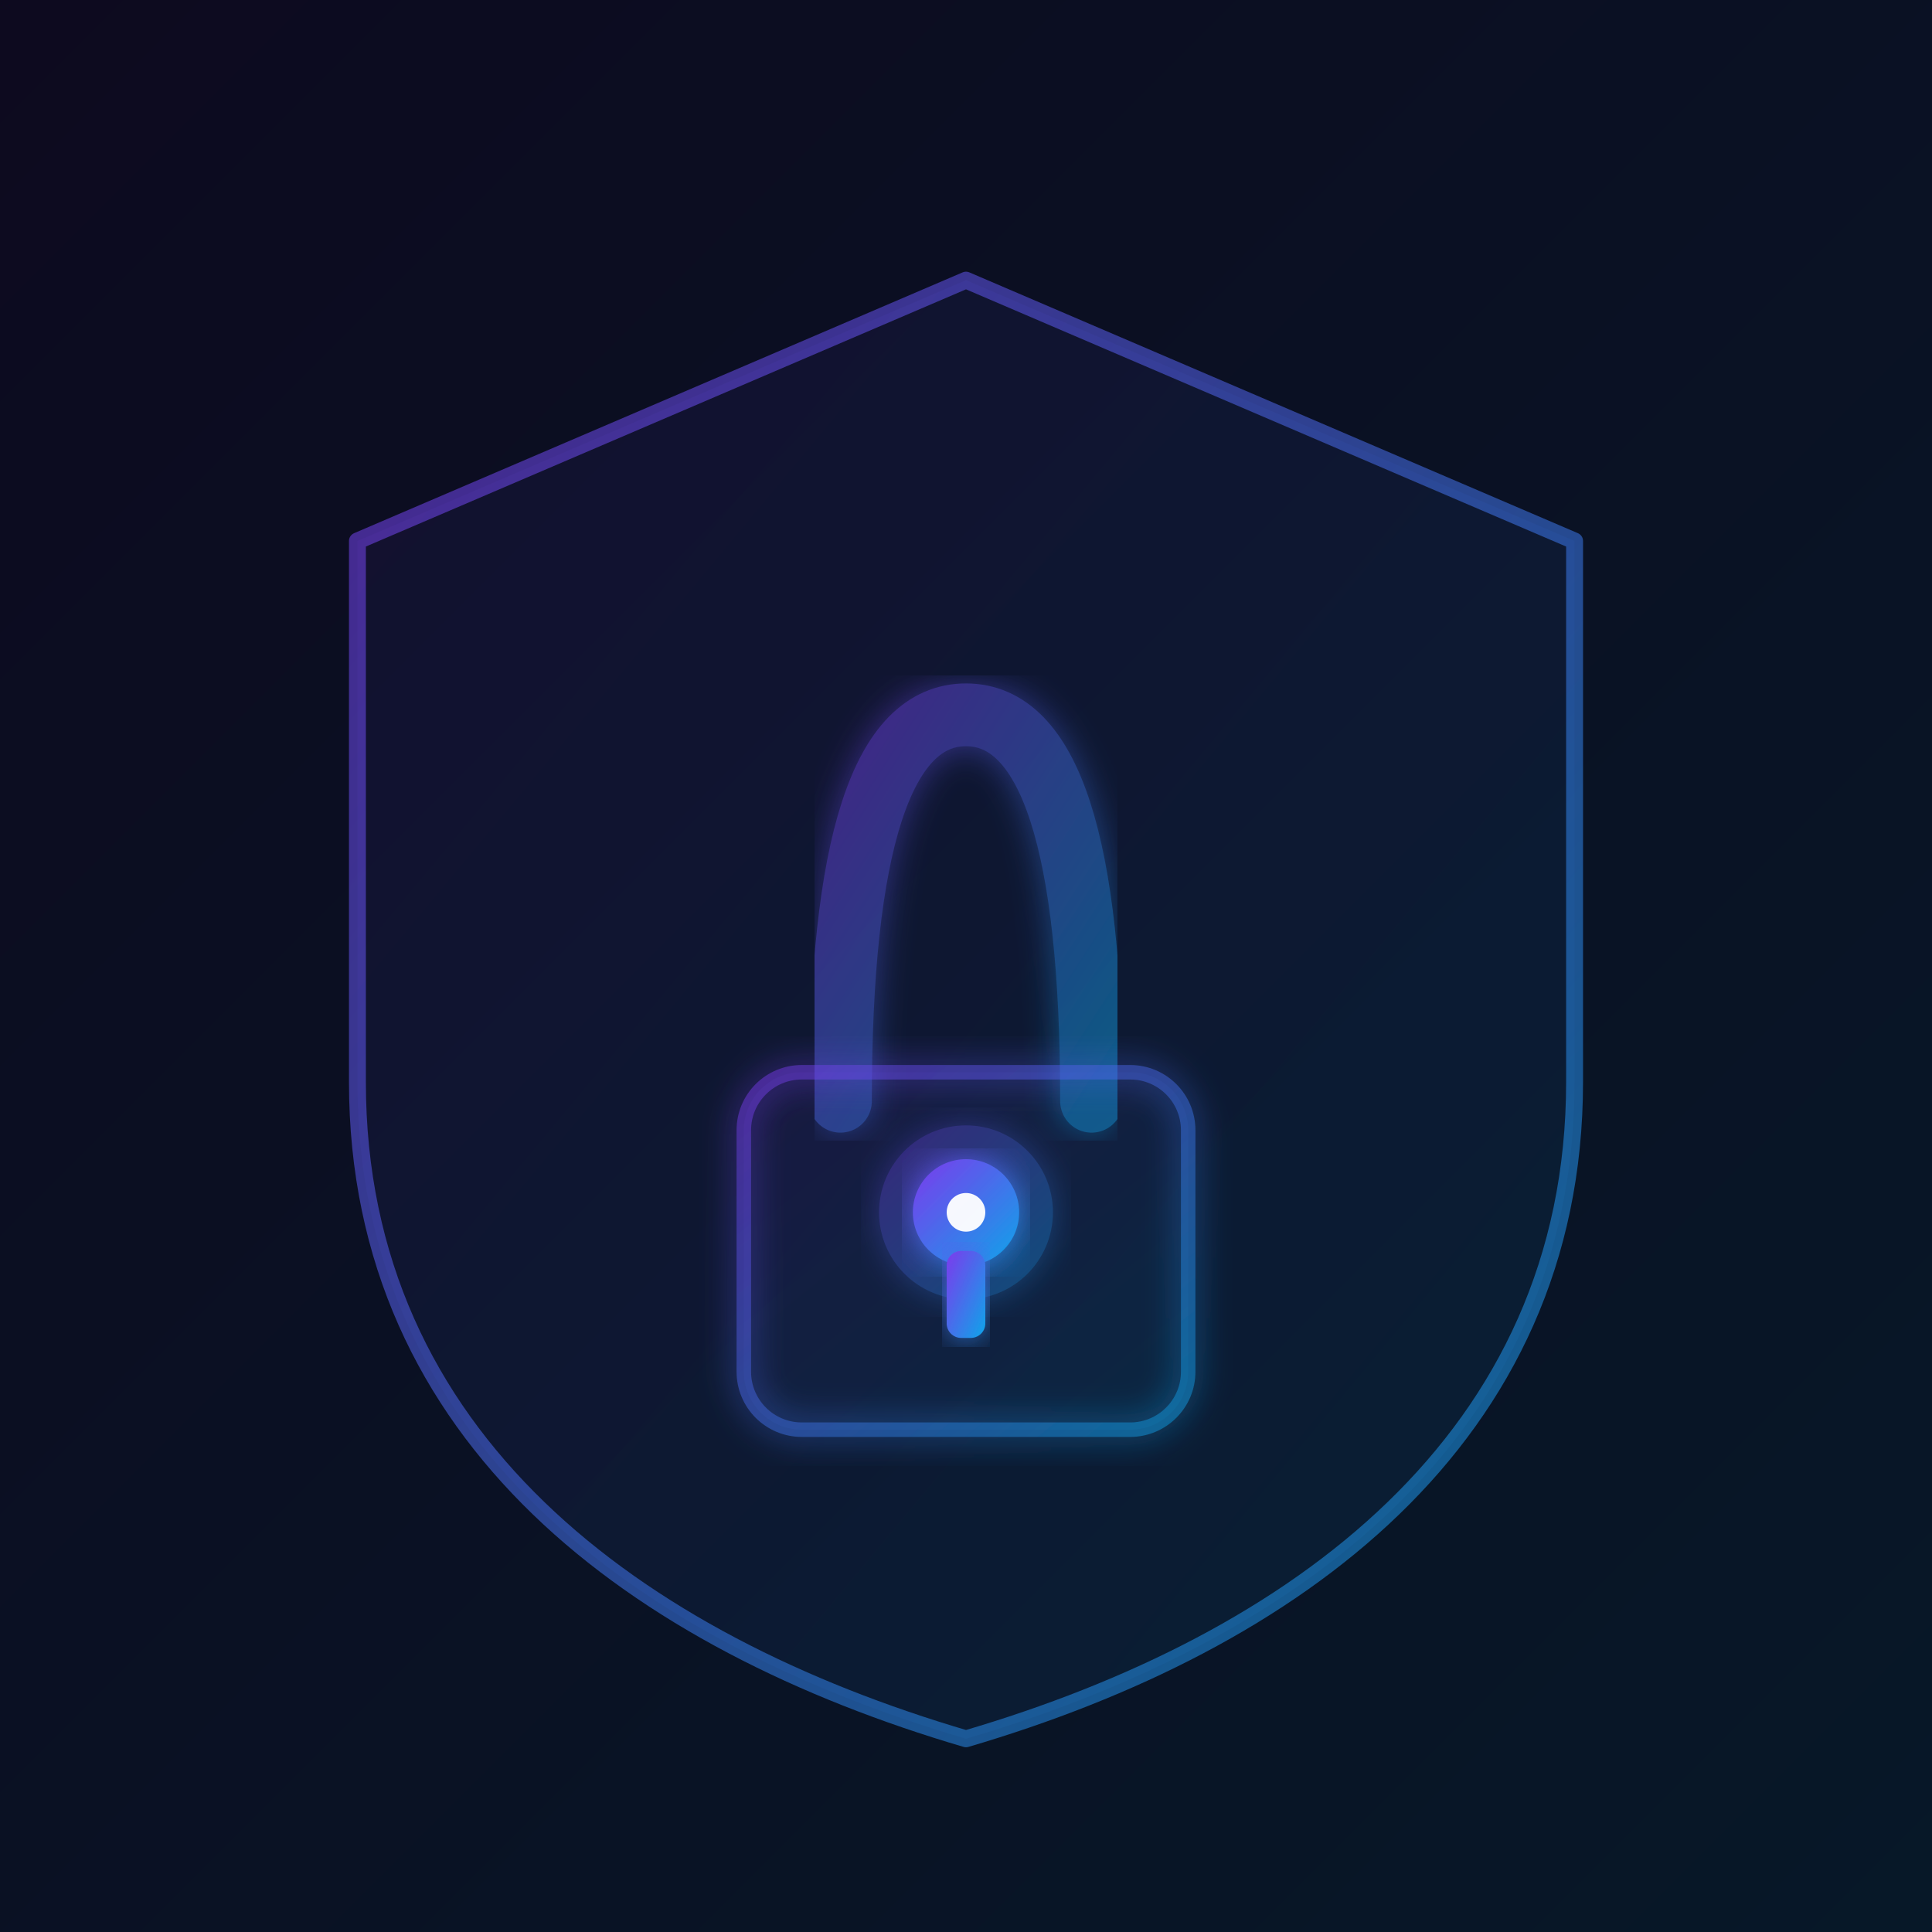
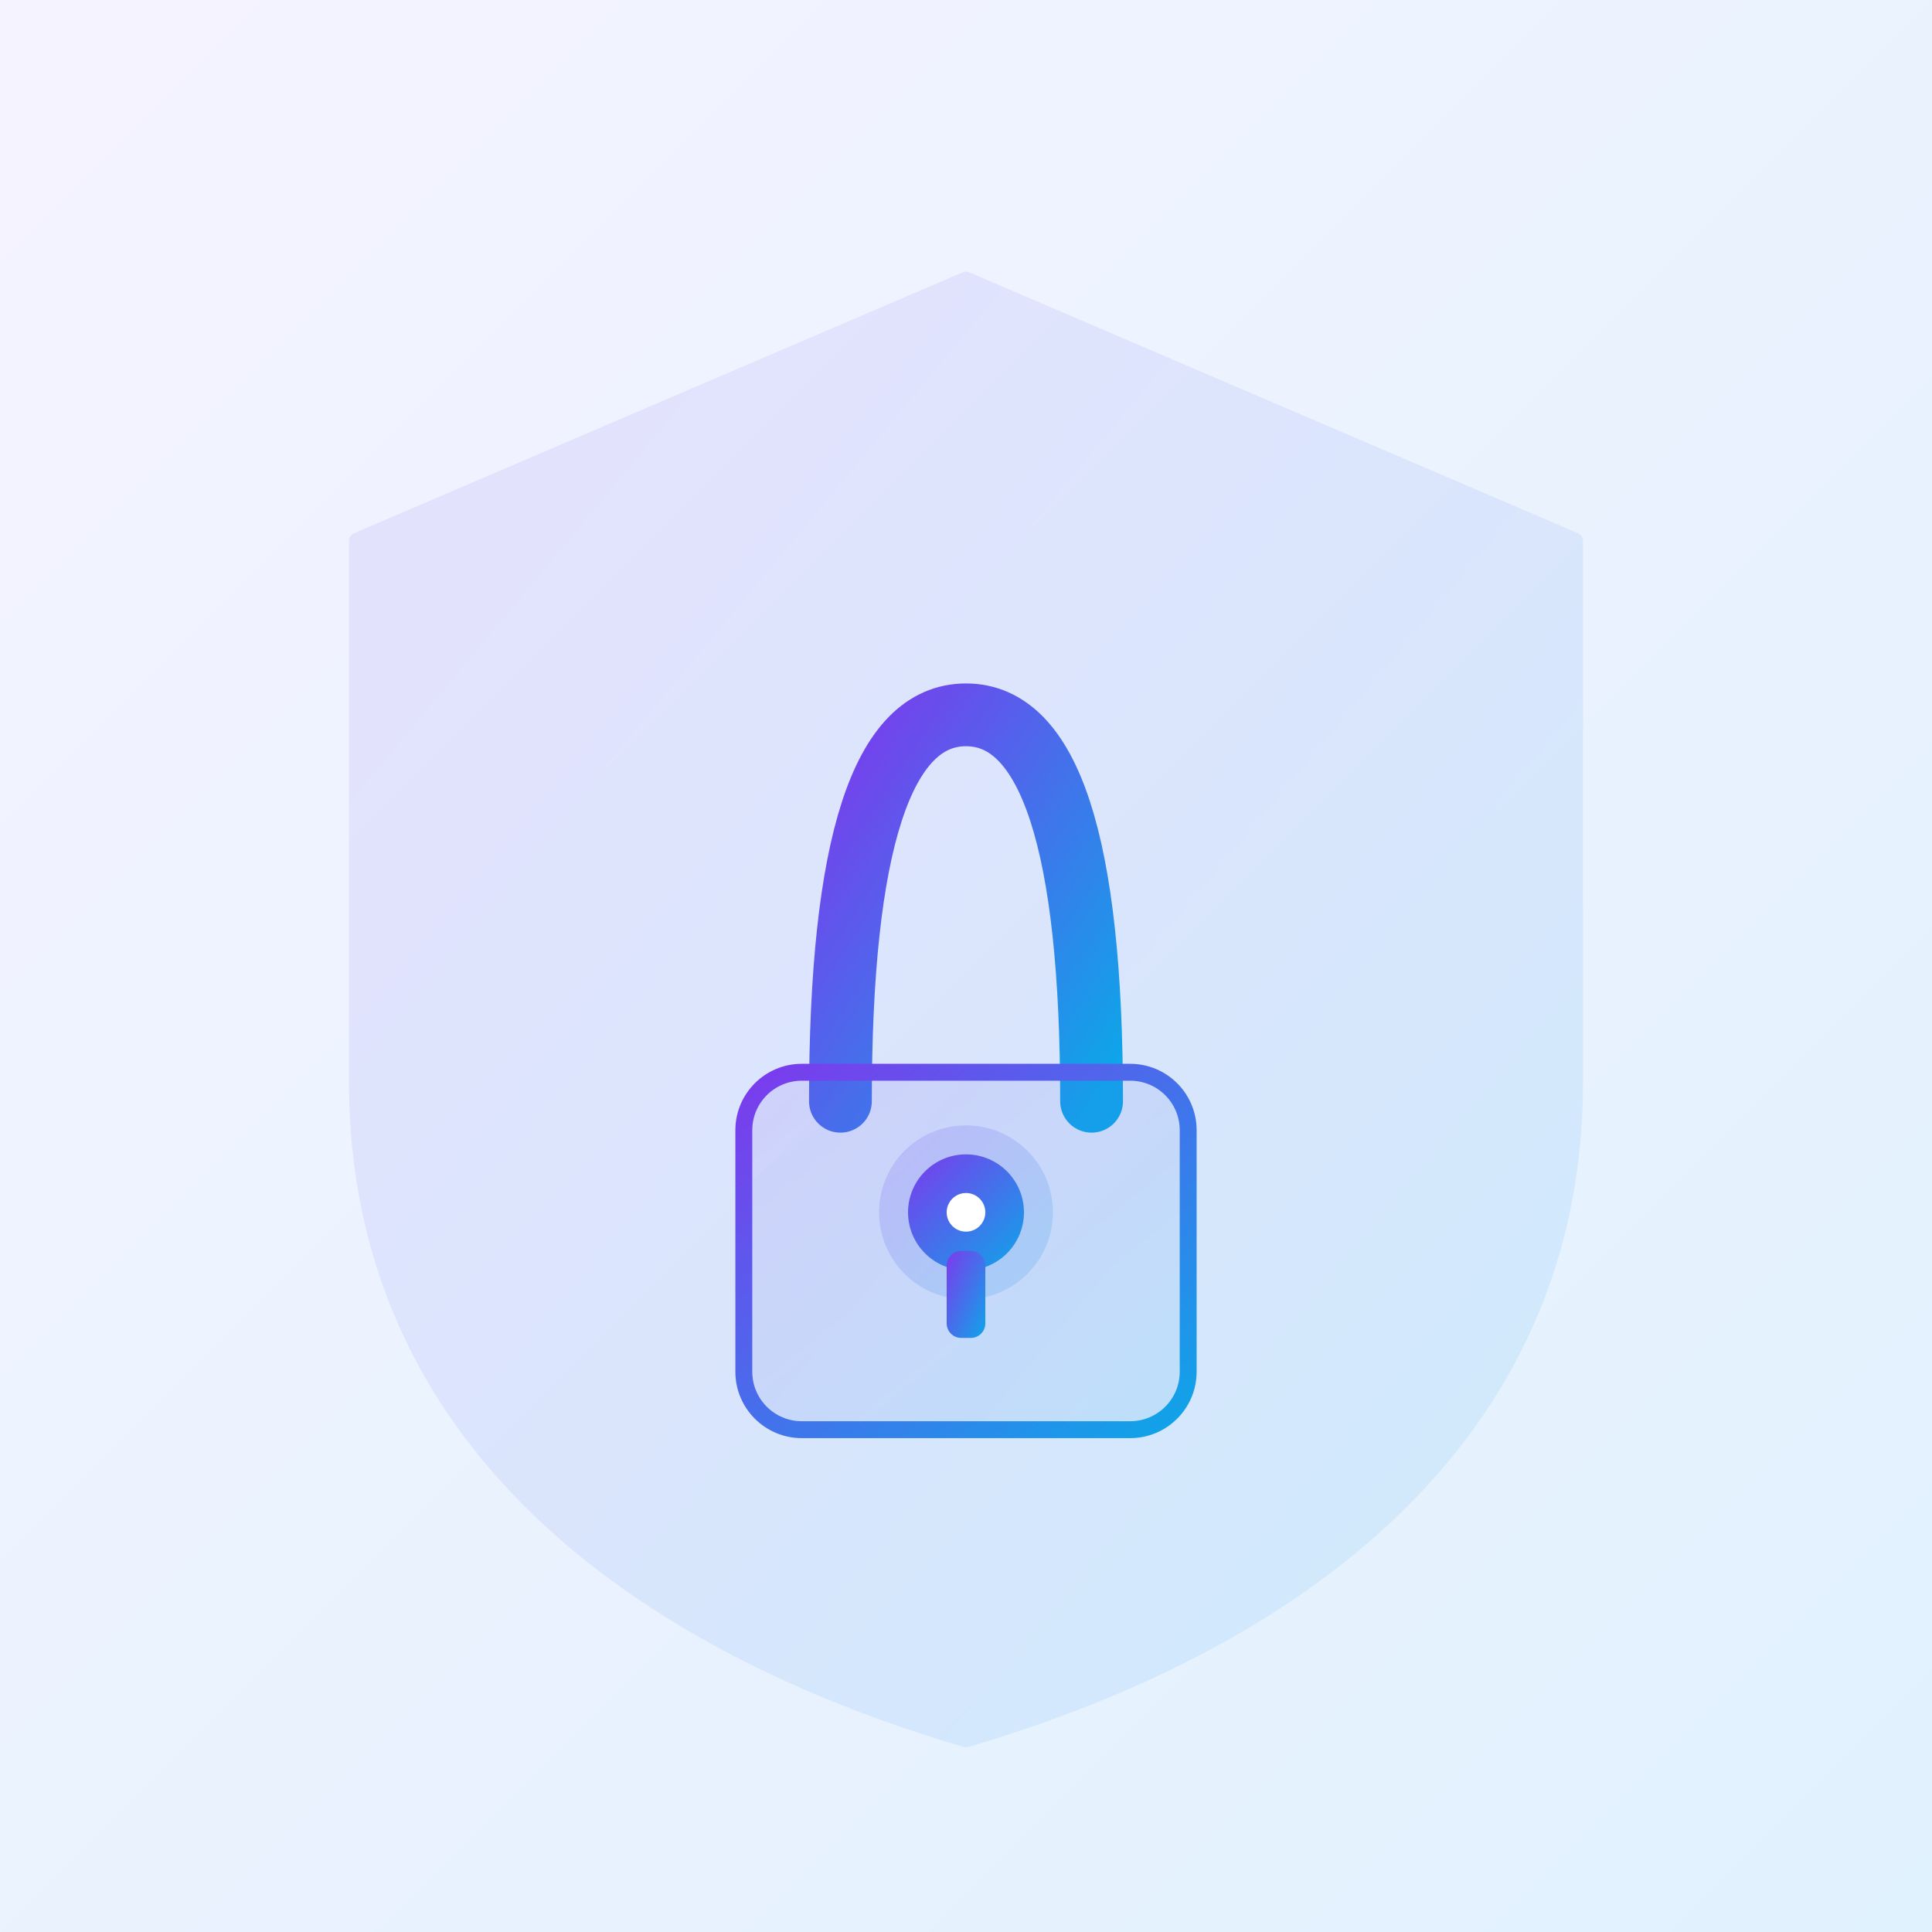
<svg xmlns="http://www.w3.org/2000/svg" viewBox="0 0 400 400" width="400" height="400">
  <defs>
    <linearGradient id="bg" x1="0" y1="0" x2="1" y2="1">
-       <stop offset="0%" stop-color="#0d0a1f" />
-       <stop offset="100%" stop-color="#071828" />
+       <stop offset="0%" stop-color="#f5f3ff" />
+       <stop offset="100%" stop-color="#e0f2fe" />
    </linearGradient>
    <linearGradient id="brand" x1="0" y1="0" x2="1" y2="1">
      <stop offset="0%" stop-color="#7c3aed" />
      <stop offset="100%" stop-color="#0ea5e9" />
    </linearGradient>
-     <filter id="glow">
-       <feGaussianBlur stdDeviation="3.5" result="blur" />
-       <feMerge>
-         <feMergeNode in="blur" />
-         <feMergeNode in="SourceGraphic" />
-       </feMerge>
-     </filter>
  </defs>
  <rect width="400" height="400" fill="url(#bg)" />
-   <path d="M200,58 L326,112 L326,224 C326,298 268,340 200,360 C132,340 74,298 74,224 L74,112 Z" fill="url(#brand)" opacity="0.07" />
-   <path d="M200,58 L326,112 L326,224 C326,298 268,340 200,360 C132,340 74,298 74,224 L74,112 Z" fill="none" stroke="url(#brand)" stroke-width="3.5" opacity="0.55" stroke-linejoin="round" />
-   <path d="M174,228 Q174,148 200,148 Q226,148 226,228" fill="none" stroke="url(#brand)" stroke-width="13" stroke-linecap="round" opacity="0.45" filter="url(#glow)" />
-   <rect x="154" y="222" width="92" height="74" rx="12" fill="url(#brand)" opacity="0.08" />
-   <rect x="154" y="222" width="92" height="74" rx="12" fill="none" stroke="url(#brand)" stroke-width="3" opacity="0.55" filter="url(#glow)" />
-   <circle cx="200" cy="251" r="18" fill="url(#brand)" opacity="0.35" filter="url(#glow)" />
-   <circle cx="200" cy="251" r="11" fill="url(#brand)" filter="url(#glow)" />
-   <rect x="196" y="259" width="8" height="18" rx="3" fill="url(#brand)" filter="url(#glow)" />
-   <circle cx="200" cy="251" r="4" fill="white" opacity="0.95" />
+   <path d="M200,58 L326,112 L326,224 C326,298 268,340 200,360 C132,340 74,298 74,224 L74,112 Z" fill="url(#brand)" opacity="0.10" stroke="url(#brand)" stroke-width="3.5" stroke-linejoin="round" />
+   <path d="M174,228 Q174,148 200,148 Q226,148 226,228" fill="none" stroke="url(#brand)" stroke-width="13" stroke-linecap="round" />
+   <rect x="154" y="222" width="92" height="74" rx="12" fill="url(#brand)" opacity="0.12" />
+   <rect x="154" y="222" width="92" height="74" rx="12" fill="none" stroke="url(#brand)" stroke-width="3.5" />
+   <circle cx="200" cy="251" r="18" fill="url(#brand)" opacity="0.18" />
+   <circle cx="200" cy="251" r="12" fill="url(#brand)" />
+   <rect x="196" y="259" width="8" height="18" rx="3" fill="url(#brand)" />
+   <circle cx="200" cy="251" r="4" fill="white" />
</svg>
